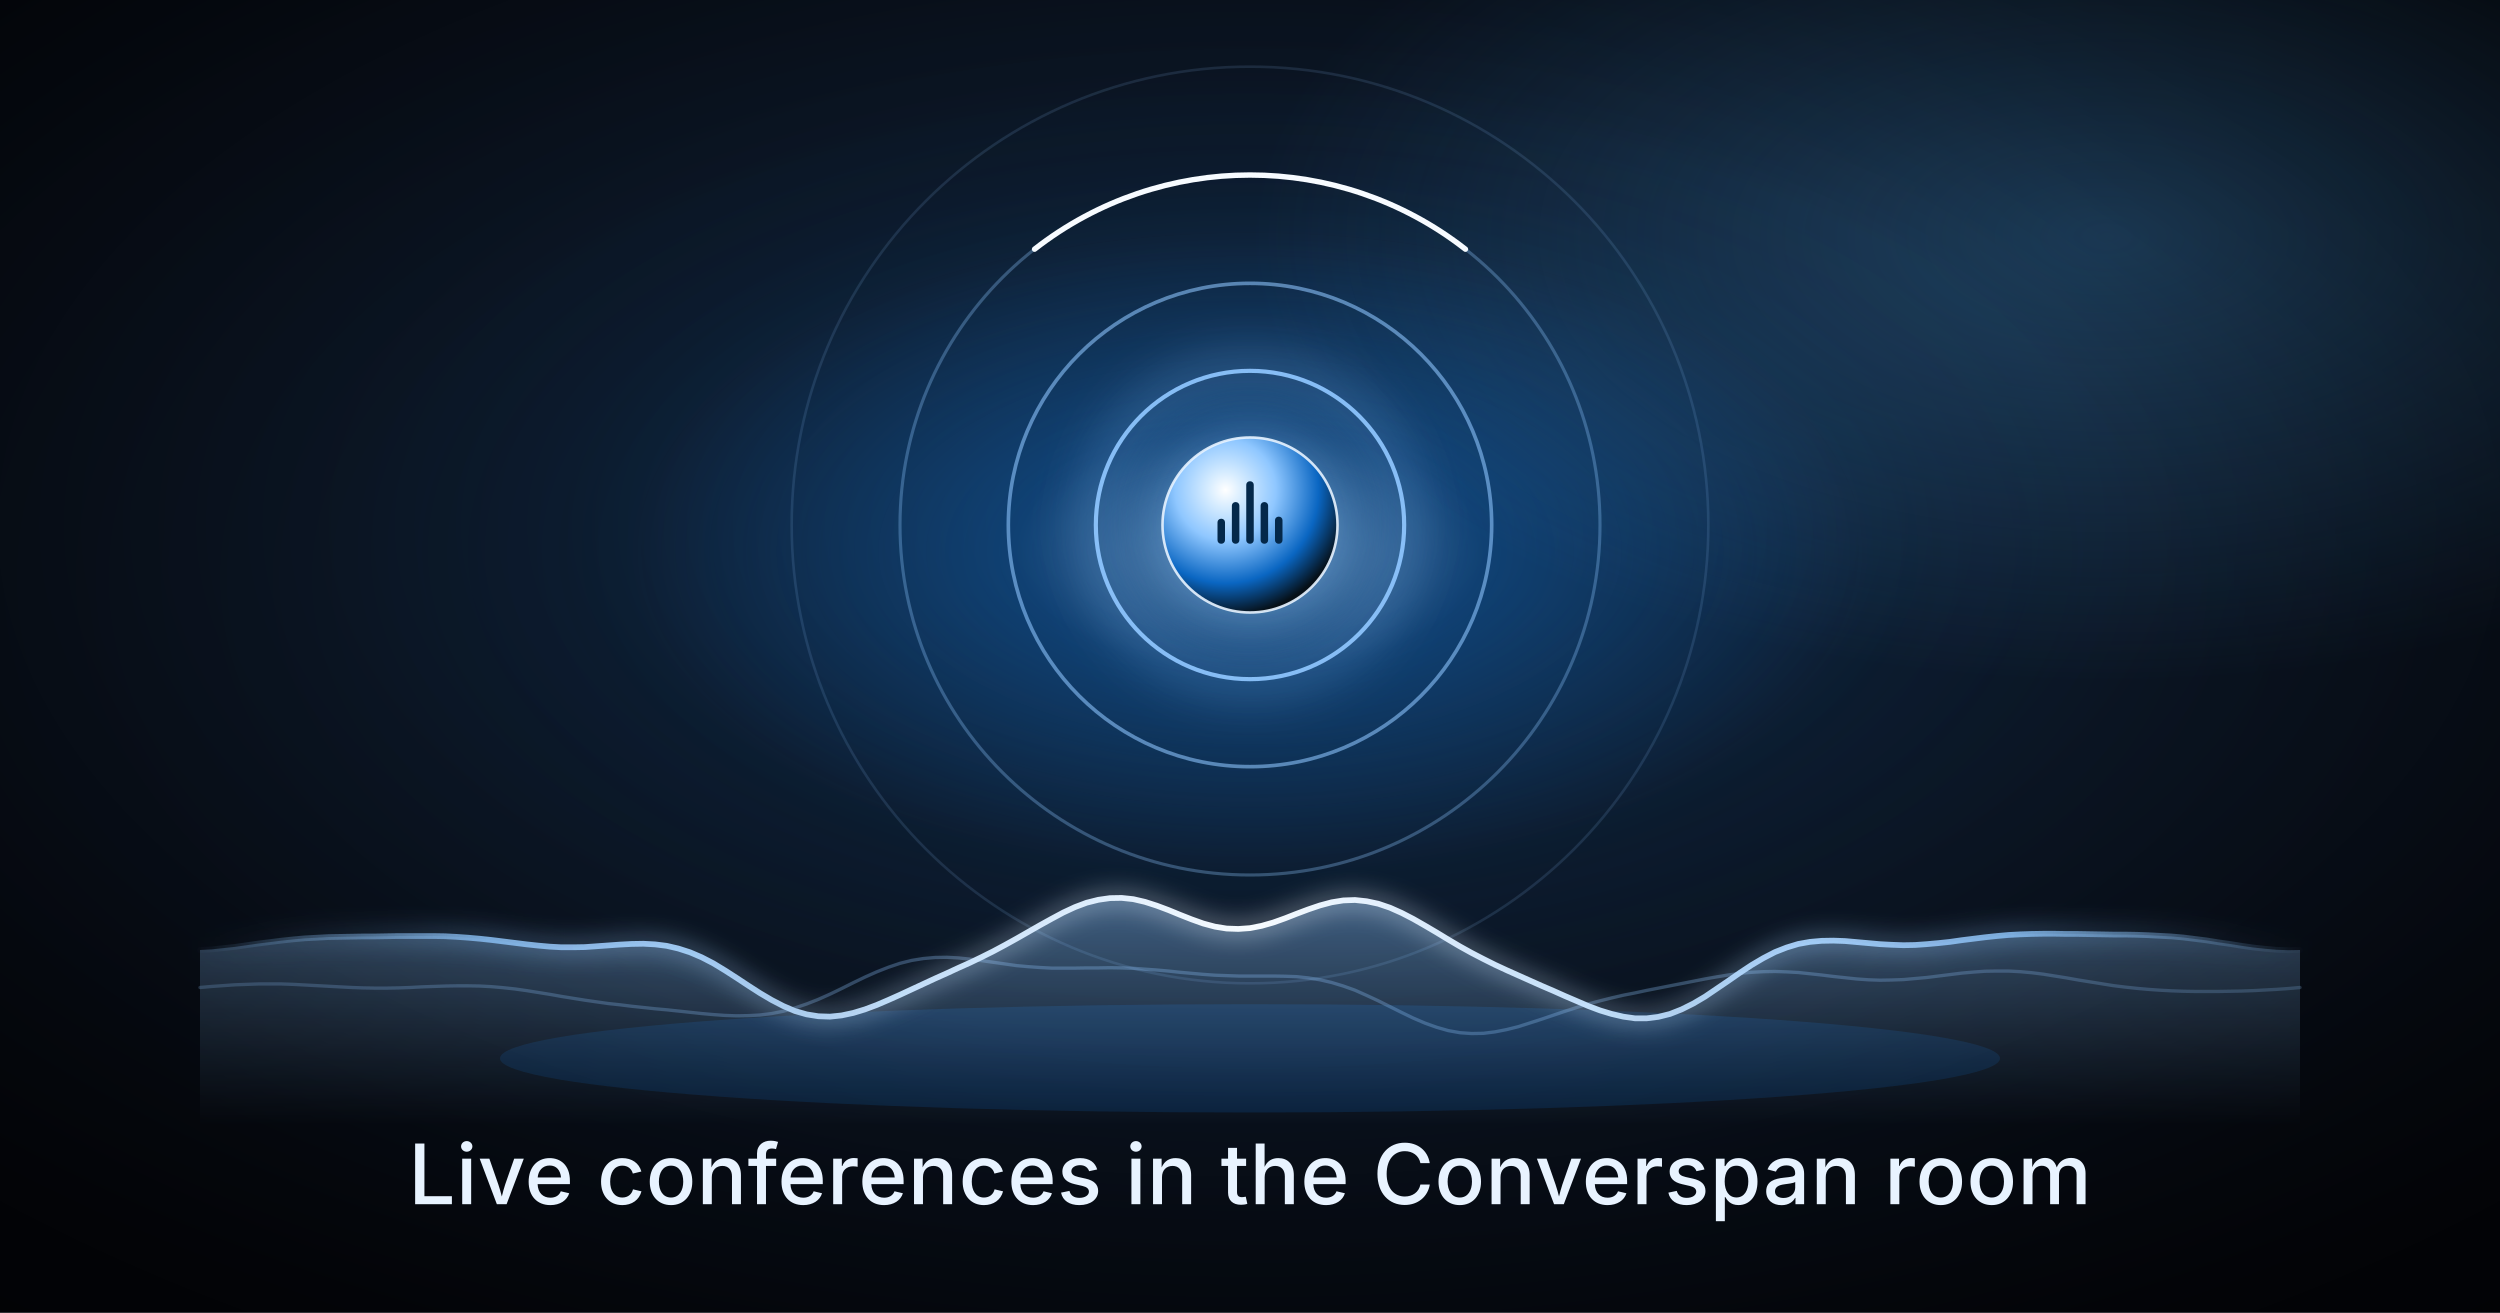
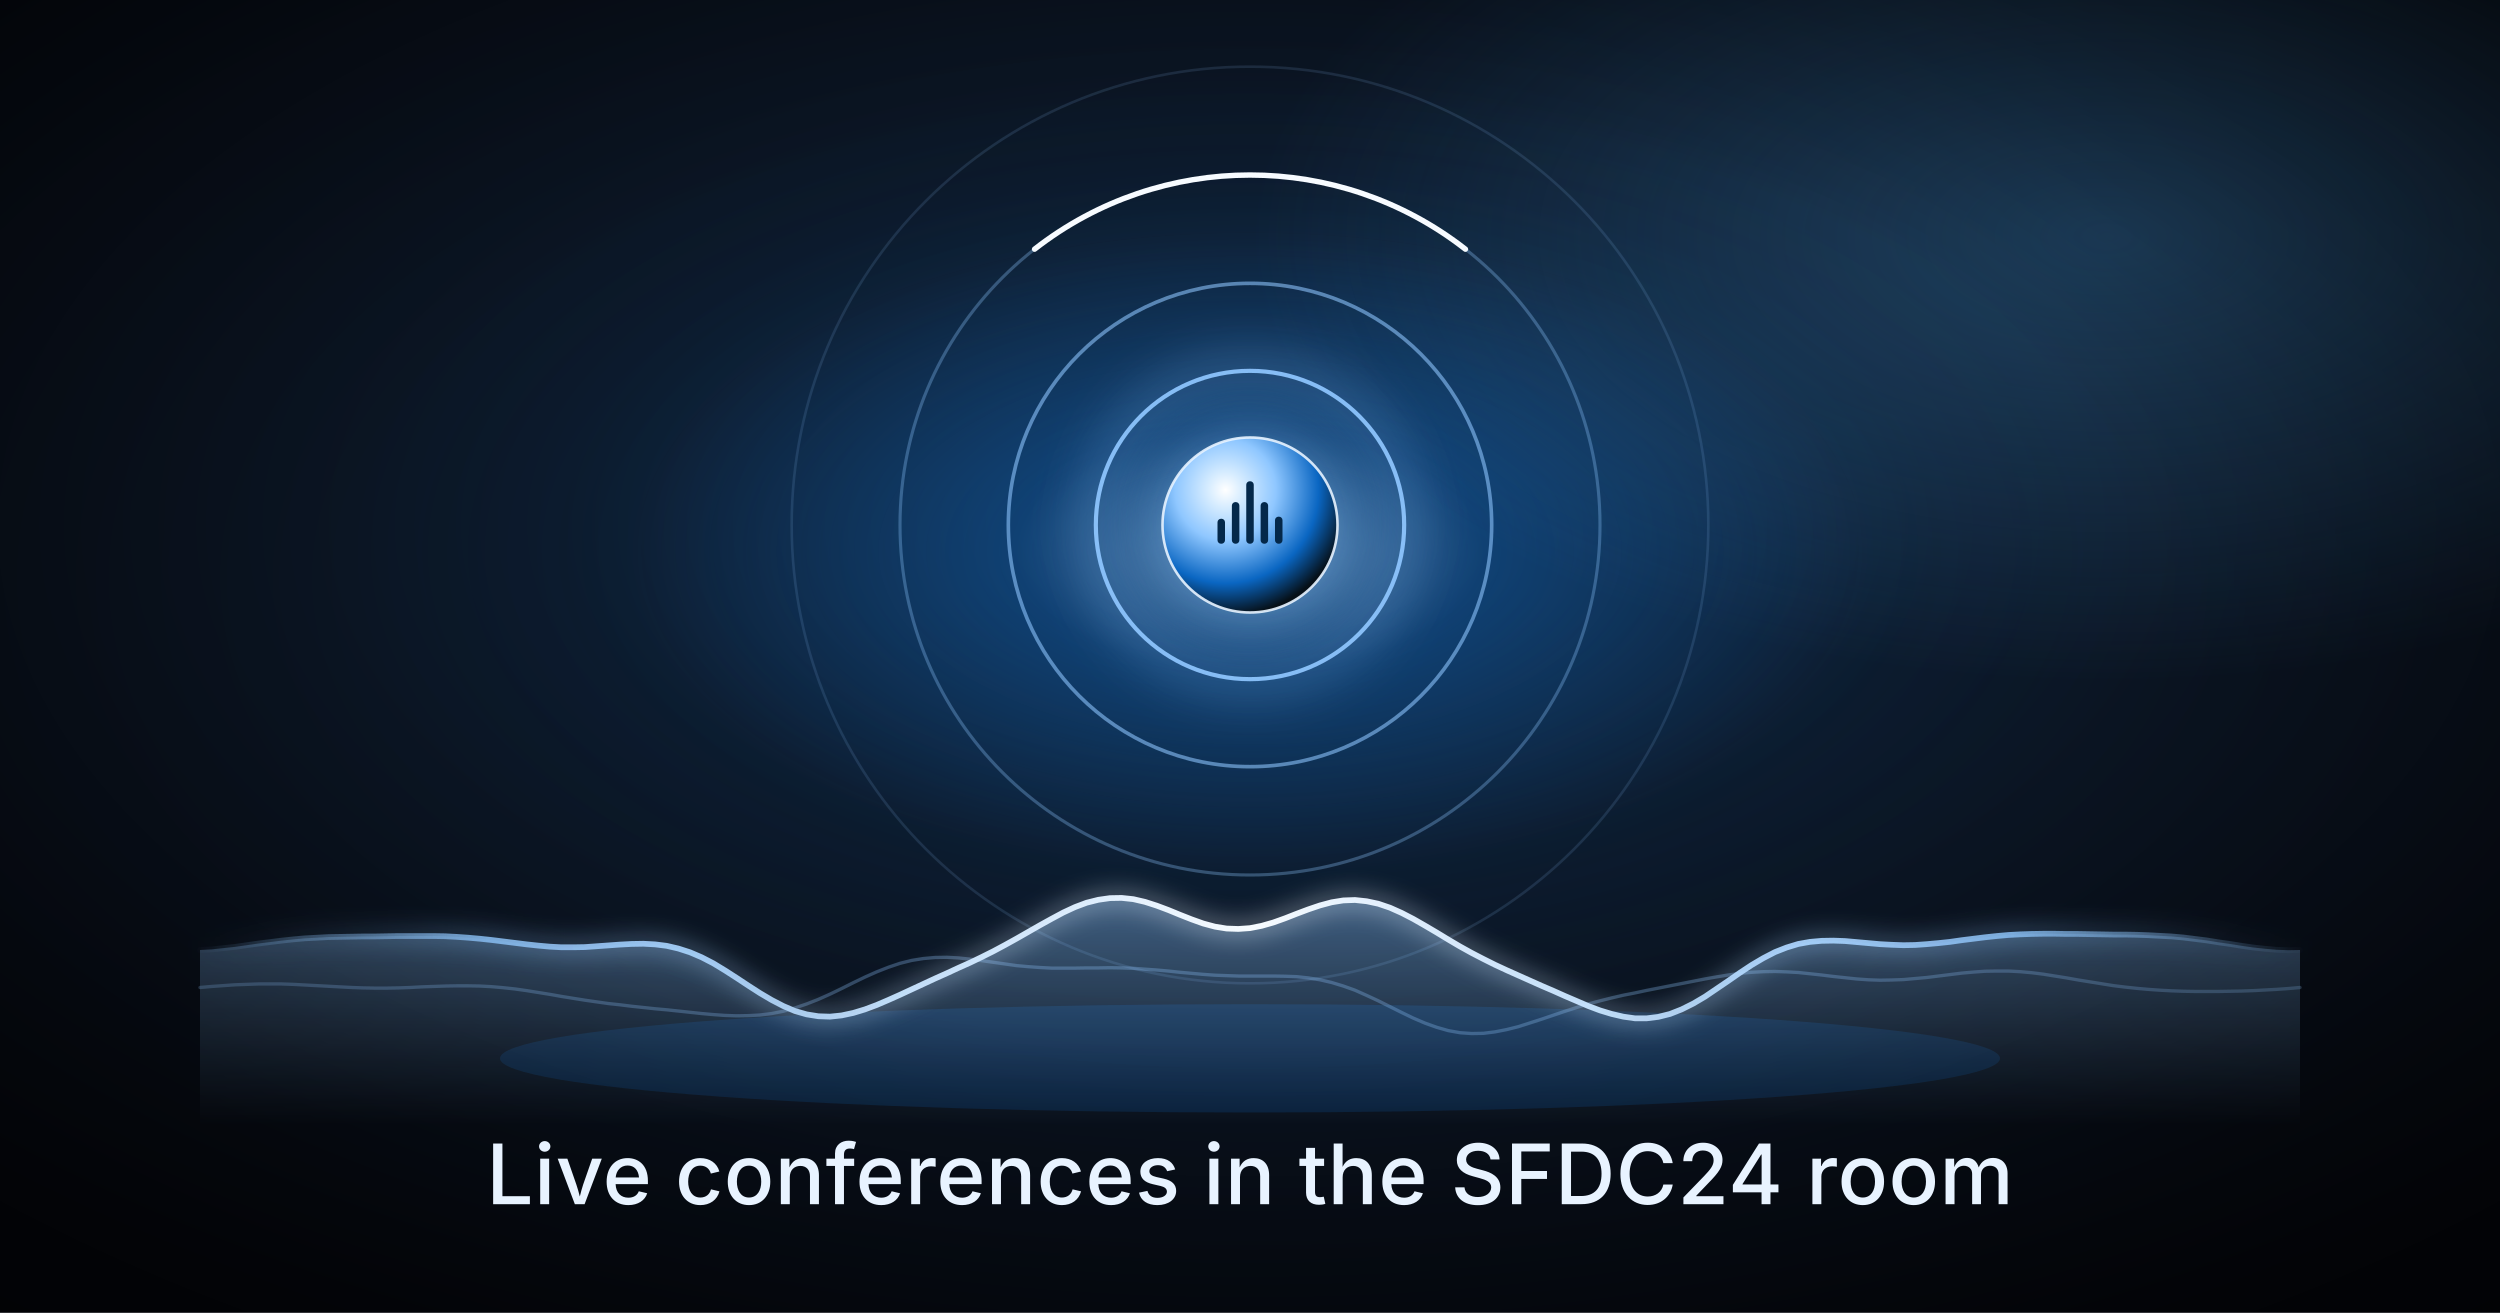
- <svg xmlns="http://www.w3.org/2000/svg" width="1200" height="630" viewBox="0 0 1200 630" role="img" aria-label="Live conferences in the Converspan room">
+ <svg xmlns="http://www.w3.org/2000/svg" width="1200" height="630" viewBox="0 0 1200 630" role="img" aria-label="Live conferences in the SFDC24 room">
  <defs>
    <radialGradient id="field" cx="50%" cy="40%" r="72%">
      <stop offset="0%" stop-color="#173656" />
      <stop offset="38%" stop-color="#0c1828" />
      <stop offset="100%" stop-color="#05070d" />
    </radialGradient>
    <radialGradient id="bloom" cx="50%" cy="42%" r="36%">
      <stop offset="0%" stop-color="#8FC7FF" stop-opacity="0.55" />
      <stop offset="26%" stop-color="#0A66C2" stop-opacity="0.36" />
      <stop offset="68%" stop-color="#0A66C2" stop-opacity="0.05" />
      <stop offset="100%" stop-color="#0A66C2" stop-opacity="0" />
    </radialGradient>
    <radialGradient id="side" cx="84%" cy="18%" r="34%">
      <stop offset="0%" stop-color="#4aa3e8" stop-opacity="0.30" />
      <stop offset="100%" stop-color="#4aa3e8" stop-opacity="0" />
    </radialGradient>
    <radialGradient id="vignette" cx="50%" cy="44%" r="74%">
      <stop offset="48%" stop-color="#000000" stop-opacity="0" />
      <stop offset="100%" stop-color="#000000" stop-opacity="0.58" />
    </radialGradient>
    <radialGradient id="core" cx="36%" cy="30%" r="72%">
      <stop offset="0%" stop-color="#ffffff" />
      <stop offset="14%" stop-color="#d6ecff" />
      <stop offset="40%" stop-color="#8FC7FF" />
      <stop offset="74%" stop-color="#0A66C2" />
      <stop offset="100%" stop-color="#061018" />
    </radialGradient>
    <linearGradient id="wavefill" x1="0" y1="0" x2="0" y2="1">
      <stop offset="0%" stop-color="#8FC7FF" stop-opacity="0.40" />
      <stop offset="100%" stop-color="#8FC7FF" stop-opacity="0" />
    </linearGradient>
    <linearGradient id="wavestroke" x1="0" y1="0" x2="1" y2="0">
      <stop offset="0%" stop-color="#8FC7FF" stop-opacity="0" />
      <stop offset="14%" stop-color="#8FC7FF" stop-opacity="0.9" />
      <stop offset="50%" stop-color="#f7fbff" stop-opacity="1" />
      <stop offset="86%" stop-color="#8FC7FF" stop-opacity="0.9" />
      <stop offset="100%" stop-color="#8FC7FF" stop-opacity="0" />
    </linearGradient>
    <filter id="glow" x="-20%" y="-50%" width="140%" height="200%">
      <feGaussianBlur stdDeviation="5.5" result="b" />
      <feMerge>
        <feMergeNode in="b" />
        <feMergeNode in="SourceGraphic" />
      </feMerge>
    </filter>
    <filter id="halo" x="-90%" y="-90%" width="280%" height="280%">
      <feGaussianBlur stdDeviation="12" />
    </filter>
  </defs>
  <rect width="1200" height="630" fill="#05070d" />
  <rect width="1200" height="630" fill="url(#field)" />
  <rect width="1200" height="630" fill="url(#bloom)" />
  <rect width="1200" height="630" fill="url(#side)" />
  <ellipse cx="600" cy="508" rx="360" ry="26" fill="#0A66C2" opacity="0.20" />
  <g fill="none" stroke-linecap="round">
    <circle cx="600" cy="252" r="220" stroke="#8FC7FF" stroke-opacity="0.14" stroke-width="1.25" />
    <circle cx="600" cy="252" r="168" stroke="#8FC7FF" stroke-opacity="0.32" stroke-width="1.5" />
    <circle cx="600" cy="252" r="116" stroke="#8FC7FF" stroke-opacity="0.58" stroke-width="1.75" />
    <path d="M496.6,119.6 A168,168 0 0 1 703.4,119.6" stroke="#f7fbff" stroke-width="2.6" />
    <circle cx="600" cy="252" r="74" stroke="#8FC7FF" stroke-opacity="0.92" stroke-width="2" />
    <circle cx="600" cy="252" r="74" stroke="#8FC7FF" stroke-opacity="0.40" stroke-width="10" filter="url(#halo)" />
  </g>
  <circle cx="600" cy="252" r="50" fill="#8FC7FF" opacity="0.30" filter="url(#halo)" />
  <circle cx="600" cy="252" r="42" fill="url(#core)" stroke="#e7f3ff" stroke-opacity="0.9" stroke-width="1.25" />
  <g>
    <rect x="584.40" y="249.00" width="3.6" height="12" rx="1.7" fill="#04284a" />
    <rect x="591.30" y="241.00" width="3.6" height="20" rx="1.7" fill="#04284a" />
    <rect x="598.20" y="231.00" width="3.6" height="30" rx="1.7" fill="#04284a" />
    <rect x="605.10" y="241.00" width="3.6" height="20" rx="1.7" fill="#04284a" />
    <rect x="612.00" y="248.00" width="3.6" height="13" rx="1.7" fill="#04284a" />
  </g>
  <polygon points="96.0,456.0 101.6,455.7 107.2,455.1 112.8,454.5 118.4,453.7 124.0,452.9 129.6,452.2 135.2,451.5 140.8,450.9 146.4,450.4 152.0,450.1 157.6,449.8 163.2,449.7 168.8,449.6 174.4,449.5 180.0,449.5 185.6,449.4 191.2,449.3 196.8,449.3 202.4,449.3 208.0,449.3 213.6,449.4 219.2,449.7 224.8,450.1 230.4,450.6 236.0,451.2 241.6,451.9 247.2,452.6 252.8,453.3 258.4,453.9 264.0,454.4 269.6,454.7 275.2,454.7 280.8,454.6 286.4,454.2 292.0,453.8 297.6,453.4 303.2,453.1 308.8,453.0 314.4,453.3 320.0,454.0 325.6,455.3 331.2,457.1 336.8,459.5 342.4,462.4 348.0,465.8 353.6,469.4 359.2,473.1 364.8,476.7 370.4,480.0 376.0,482.9 381.6,485.3 387.2,486.9 392.8,487.8 398.4,488.0 404.0,487.4 409.6,486.2 415.2,484.5 420.8,482.4 426.4,480.0 432.0,477.5 437.6,474.9 443.2,472.3 448.8,469.7 454.4,467.2 460.0,464.6 465.6,462.1 471.2,459.4 476.8,456.6 482.4,453.6 488.0,450.5 493.6,447.3 499.2,444.1 504.8,441.0 510.4,438.0 516.0,435.4 521.6,433.3 527.2,431.9 532.8,431.1 538.4,431.0 544.0,431.6 549.6,432.9 555.2,434.7 560.8,436.8 566.4,439.1 572.0,441.3 577.6,443.3 583.2,444.8 588.8,445.7 594.4,445.9 600.0,445.5 605.6,444.4 611.2,442.8 616.8,440.8 622.4,438.6 628.0,436.5 633.6,434.6 639.2,433.1 644.8,432.2 650.4,432.0 656.0,432.6 661.6,433.8 667.2,435.7 672.8,438.2 678.4,441.1 684.0,444.3 689.6,447.6 695.2,451.0 700.8,454.3 706.4,457.4 712.0,460.3 717.6,463.1 723.2,465.7 728.8,468.2 734.4,470.7 740.0,473.2 745.6,475.6 751.2,478.1 756.8,480.5 762.4,482.9 768.0,485.0 773.6,486.7 779.2,488.0 784.8,488.8 790.4,488.8 796.0,488.1 801.6,486.7 807.2,484.5 812.8,481.7 818.4,478.4 824.0,474.6 829.6,470.8 835.2,466.9 840.8,463.2 846.4,459.9 852.0,457.0 857.6,454.8 863.2,453.1 868.8,452.1 874.4,451.6 880.0,451.5 885.6,451.7 891.2,452.2 896.8,452.7 902.4,453.2 908.0,453.5 913.6,453.7 919.2,453.6 924.8,453.2 930.4,452.7 936.0,452.1 941.6,451.3 947.2,450.6 952.8,449.9 958.4,449.3 964.0,448.8 969.6,448.5 975.2,448.3 980.8,448.2 986.4,448.2 992.0,448.3 997.6,448.3 1003.2,448.4 1008.8,448.5 1014.4,448.6 1020.0,448.6 1025.6,448.7 1031.2,448.9 1036.8,449.2 1042.4,449.5 1048.0,450.0 1053.6,450.7 1059.2,451.4 1064.8,452.3 1070.4,453.1 1076.0,454.0 1081.6,454.8 1087.2,455.4 1092.8,455.9 1098.4,456.1 1104.0,456.0 1104.0,540.0 96.0,540.0" fill="url(#wavefill)" />
  <polyline points="96.0,474.0 101.6,473.5 107.2,473.1 112.8,472.7 118.4,472.5 124.0,472.3 129.6,472.3 135.2,472.3 140.8,472.5 146.4,472.8 152.0,473.1 157.6,473.4 163.2,473.7 168.8,474.0 174.4,474.2 180.0,474.3 185.6,474.3 191.2,474.2 196.8,474.0 202.4,473.7 208.0,473.5 213.6,473.3 219.2,473.2 224.8,473.2 230.4,473.3 236.0,473.6 241.6,474.1 247.2,474.7 252.8,475.5 258.4,476.4 264.0,477.3 269.6,478.3 275.2,479.2 280.8,480.1 286.4,480.9 292.0,481.7 297.6,482.3 303.2,483.0 308.8,483.6 314.4,484.2 320.0,484.7 325.6,485.3 331.2,485.9 336.8,486.5 342.4,487.0 348.0,487.4 353.6,487.6 359.2,487.5 364.8,487.2 370.4,486.5 376.0,485.4 381.6,483.8 387.2,481.9 392.8,479.7 398.4,477.2 404.0,474.5 409.6,471.7 415.2,469.0 420.8,466.5 426.4,464.3 432.0,462.4 437.6,461.0 443.2,460.1 448.8,459.6 454.4,459.5 460.0,459.8 465.6,460.4 471.2,461.1 476.8,461.9 482.4,462.7 488.0,463.5 493.6,464.0 499.2,464.4 504.8,464.7 510.4,464.7 516.0,464.7 521.6,464.6 527.2,464.6 532.8,464.5 538.4,464.6 544.0,464.8 549.6,465.2 555.2,465.6 560.8,466.1 566.4,466.7 572.0,467.2 577.6,467.7 583.2,468.1 588.8,468.3 594.4,468.5 600.0,468.5 605.6,468.5 611.2,468.5 616.8,468.6 622.4,468.8 628.0,469.4 633.6,470.3 639.2,471.6 644.8,473.3 650.4,475.3 656.0,477.8 661.6,480.4 667.2,483.2 672.8,486.0 678.4,488.7 684.0,491.1 689.6,493.1 695.2,494.7 700.8,495.7 706.4,496.1 712.0,496.0 717.6,495.3 723.2,494.2 728.8,492.8 734.4,491.0 740.0,489.2 745.6,487.3 751.2,485.4 756.8,483.6 762.4,481.9 768.0,480.4 773.6,479.0 779.2,477.7 784.8,476.6 790.4,475.4 796.0,474.3 801.6,473.2 807.2,472.1 812.8,471.0 818.4,469.9 824.0,468.9 829.6,468.0 835.2,467.2 840.8,466.7 846.4,466.4 852.0,466.3 857.6,466.5 863.2,466.8 868.8,467.4 874.4,468.0 880.0,468.7 885.6,469.3 891.2,469.9 896.8,470.3 902.4,470.5 908.0,470.4 913.6,470.2 919.2,469.7 924.8,469.2 930.4,468.5 936.0,467.8 941.6,467.1 947.2,466.6 952.8,466.2 958.4,466.1 964.0,466.1 969.6,466.4 975.2,466.9 980.8,467.6 986.4,468.5 992.0,469.4 997.6,470.4 1003.2,471.3 1008.8,472.2 1014.4,473.1 1020.0,473.8 1025.6,474.4 1031.2,474.9 1036.8,475.3 1042.4,475.6 1048.0,475.8 1053.6,475.9 1059.2,475.9 1064.8,475.9 1070.4,475.8 1076.0,475.7 1081.6,475.5 1087.2,475.2 1092.8,474.9 1098.4,474.5 1104.0,474.0" fill="none" stroke="#8FC7FF" stroke-opacity="0.30" stroke-width="1.6" stroke-linejoin="round" stroke-linecap="round" />
  <polyline points="96.0,456.0 101.6,455.7 107.2,455.1 112.8,454.5 118.4,453.7 124.0,452.9 129.6,452.2 135.2,451.5 140.8,450.9 146.4,450.4 152.0,450.1 157.6,449.8 163.2,449.7 168.8,449.6 174.4,449.5 180.0,449.5 185.6,449.4 191.2,449.3 196.8,449.3 202.4,449.3 208.0,449.3 213.6,449.4 219.2,449.7 224.8,450.1 230.4,450.6 236.0,451.2 241.6,451.9 247.2,452.6 252.8,453.3 258.4,453.9 264.0,454.4 269.6,454.7 275.2,454.7 280.8,454.6 286.4,454.2 292.0,453.8 297.6,453.4 303.2,453.1 308.8,453.0 314.4,453.3 320.0,454.0 325.6,455.3 331.2,457.1 336.8,459.5 342.4,462.4 348.0,465.8 353.6,469.4 359.2,473.1 364.8,476.7 370.4,480.0 376.0,482.9 381.6,485.3 387.2,486.9 392.8,487.8 398.4,488.0 404.0,487.4 409.6,486.2 415.2,484.5 420.8,482.4 426.4,480.0 432.0,477.5 437.6,474.9 443.2,472.3 448.8,469.7 454.4,467.2 460.0,464.6 465.6,462.1 471.2,459.4 476.8,456.6 482.4,453.6 488.0,450.5 493.6,447.3 499.2,444.1 504.8,441.0 510.4,438.0 516.0,435.4 521.6,433.3 527.2,431.9 532.8,431.1 538.4,431.0 544.0,431.6 549.6,432.9 555.2,434.7 560.8,436.8 566.4,439.1 572.0,441.3 577.6,443.3 583.2,444.8 588.8,445.7 594.4,445.9 600.0,445.5 605.6,444.4 611.2,442.8 616.8,440.8 622.4,438.6 628.0,436.5 633.6,434.6 639.2,433.1 644.8,432.2 650.4,432.0 656.0,432.6 661.6,433.8 667.2,435.7 672.8,438.2 678.4,441.1 684.0,444.3 689.6,447.6 695.2,451.0 700.8,454.3 706.4,457.4 712.0,460.3 717.6,463.1 723.2,465.7 728.8,468.2 734.4,470.7 740.0,473.2 745.6,475.6 751.2,478.1 756.8,480.5 762.4,482.9 768.0,485.0 773.6,486.7 779.2,488.0 784.8,488.8 790.4,488.8 796.0,488.1 801.6,486.7 807.2,484.5 812.8,481.7 818.4,478.4 824.0,474.6 829.6,470.8 835.2,466.9 840.8,463.2 846.4,459.9 852.0,457.0 857.6,454.8 863.2,453.1 868.8,452.1 874.4,451.6 880.0,451.5 885.6,451.7 891.2,452.2 896.8,452.7 902.4,453.2 908.0,453.5 913.6,453.7 919.2,453.6 924.8,453.2 930.4,452.7 936.0,452.1 941.6,451.3 947.2,450.6 952.8,449.9 958.4,449.3 964.0,448.8 969.6,448.5 975.2,448.3 980.8,448.2 986.4,448.2 992.0,448.3 997.6,448.3 1003.2,448.4 1008.8,448.5 1014.4,448.6 1020.0,448.6 1025.6,448.7 1031.2,448.9 1036.8,449.2 1042.4,449.5 1048.0,450.0 1053.6,450.7 1059.2,451.4 1064.8,452.3 1070.4,453.1 1076.0,454.0 1081.6,454.8 1087.2,455.4 1092.8,455.9 1098.4,456.1 1104.0,456.0" fill="none" stroke="url(#wavestroke)" stroke-width="2.75" stroke-linejoin="round" stroke-linecap="round" filter="url(#glow)" />
  <rect width="1200" height="630" fill="url(#vignette)" />
-   <text x="600" y="578" text-anchor="middle" fill="#E8F3FF" font-family="Inter, sans-serif" font-size="40" font-weight="500" letter-spacing="0.3">Live conferences in the Converspan room</text>
+   <text x="600" y="578" text-anchor="middle" fill="#E8F3FF" font-family="Inter, sans-serif" font-size="40" font-weight="500" letter-spacing="0.3">Live conferences in the SFDC24 room</text>
</svg>
